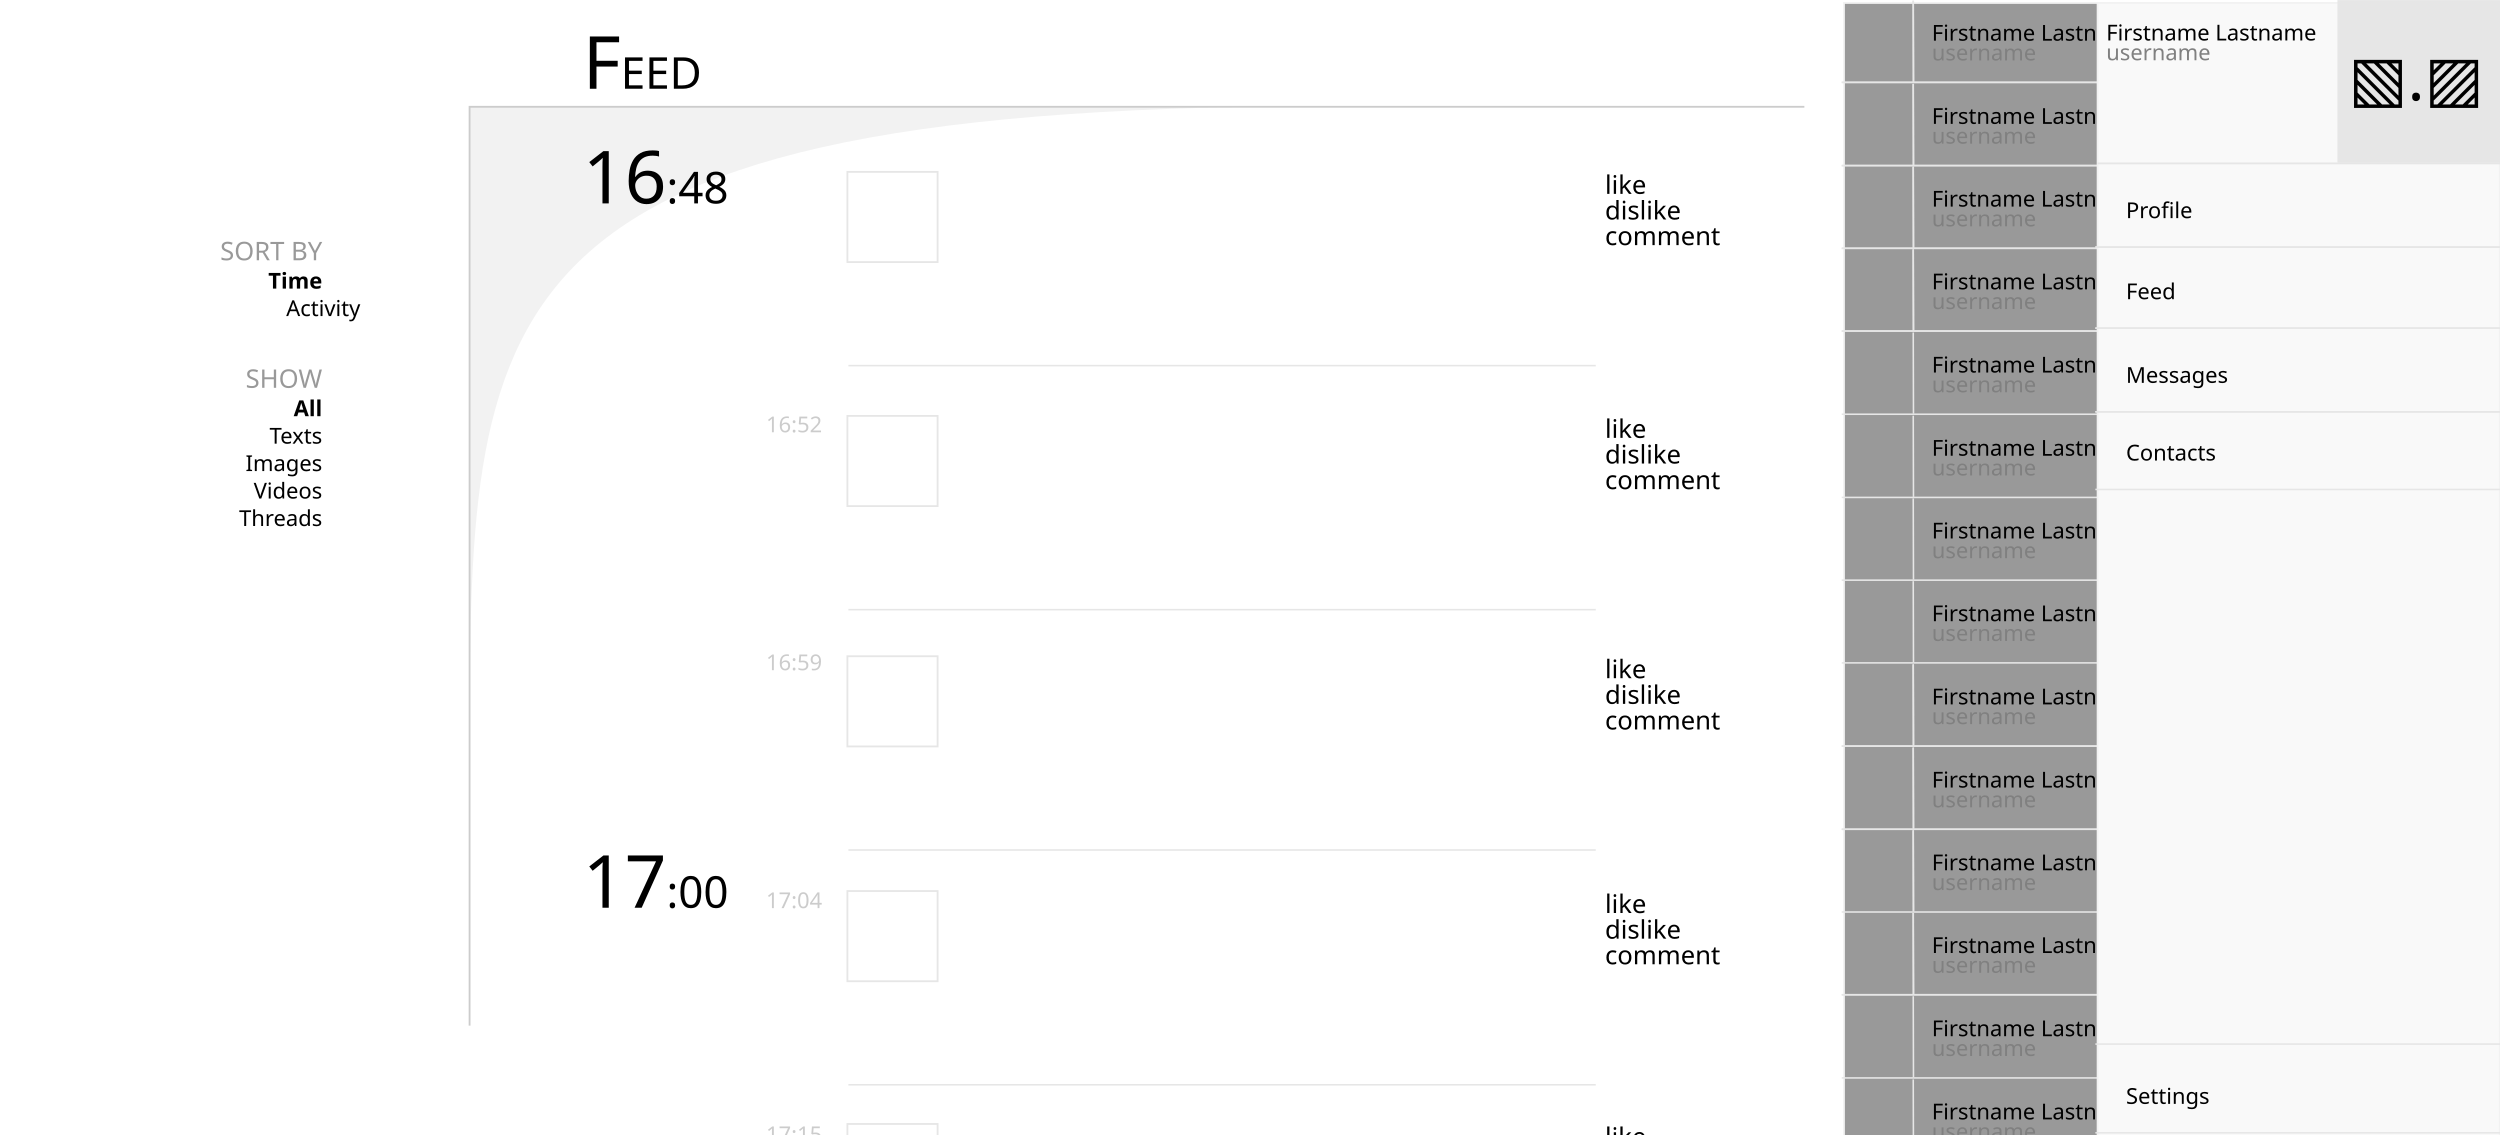
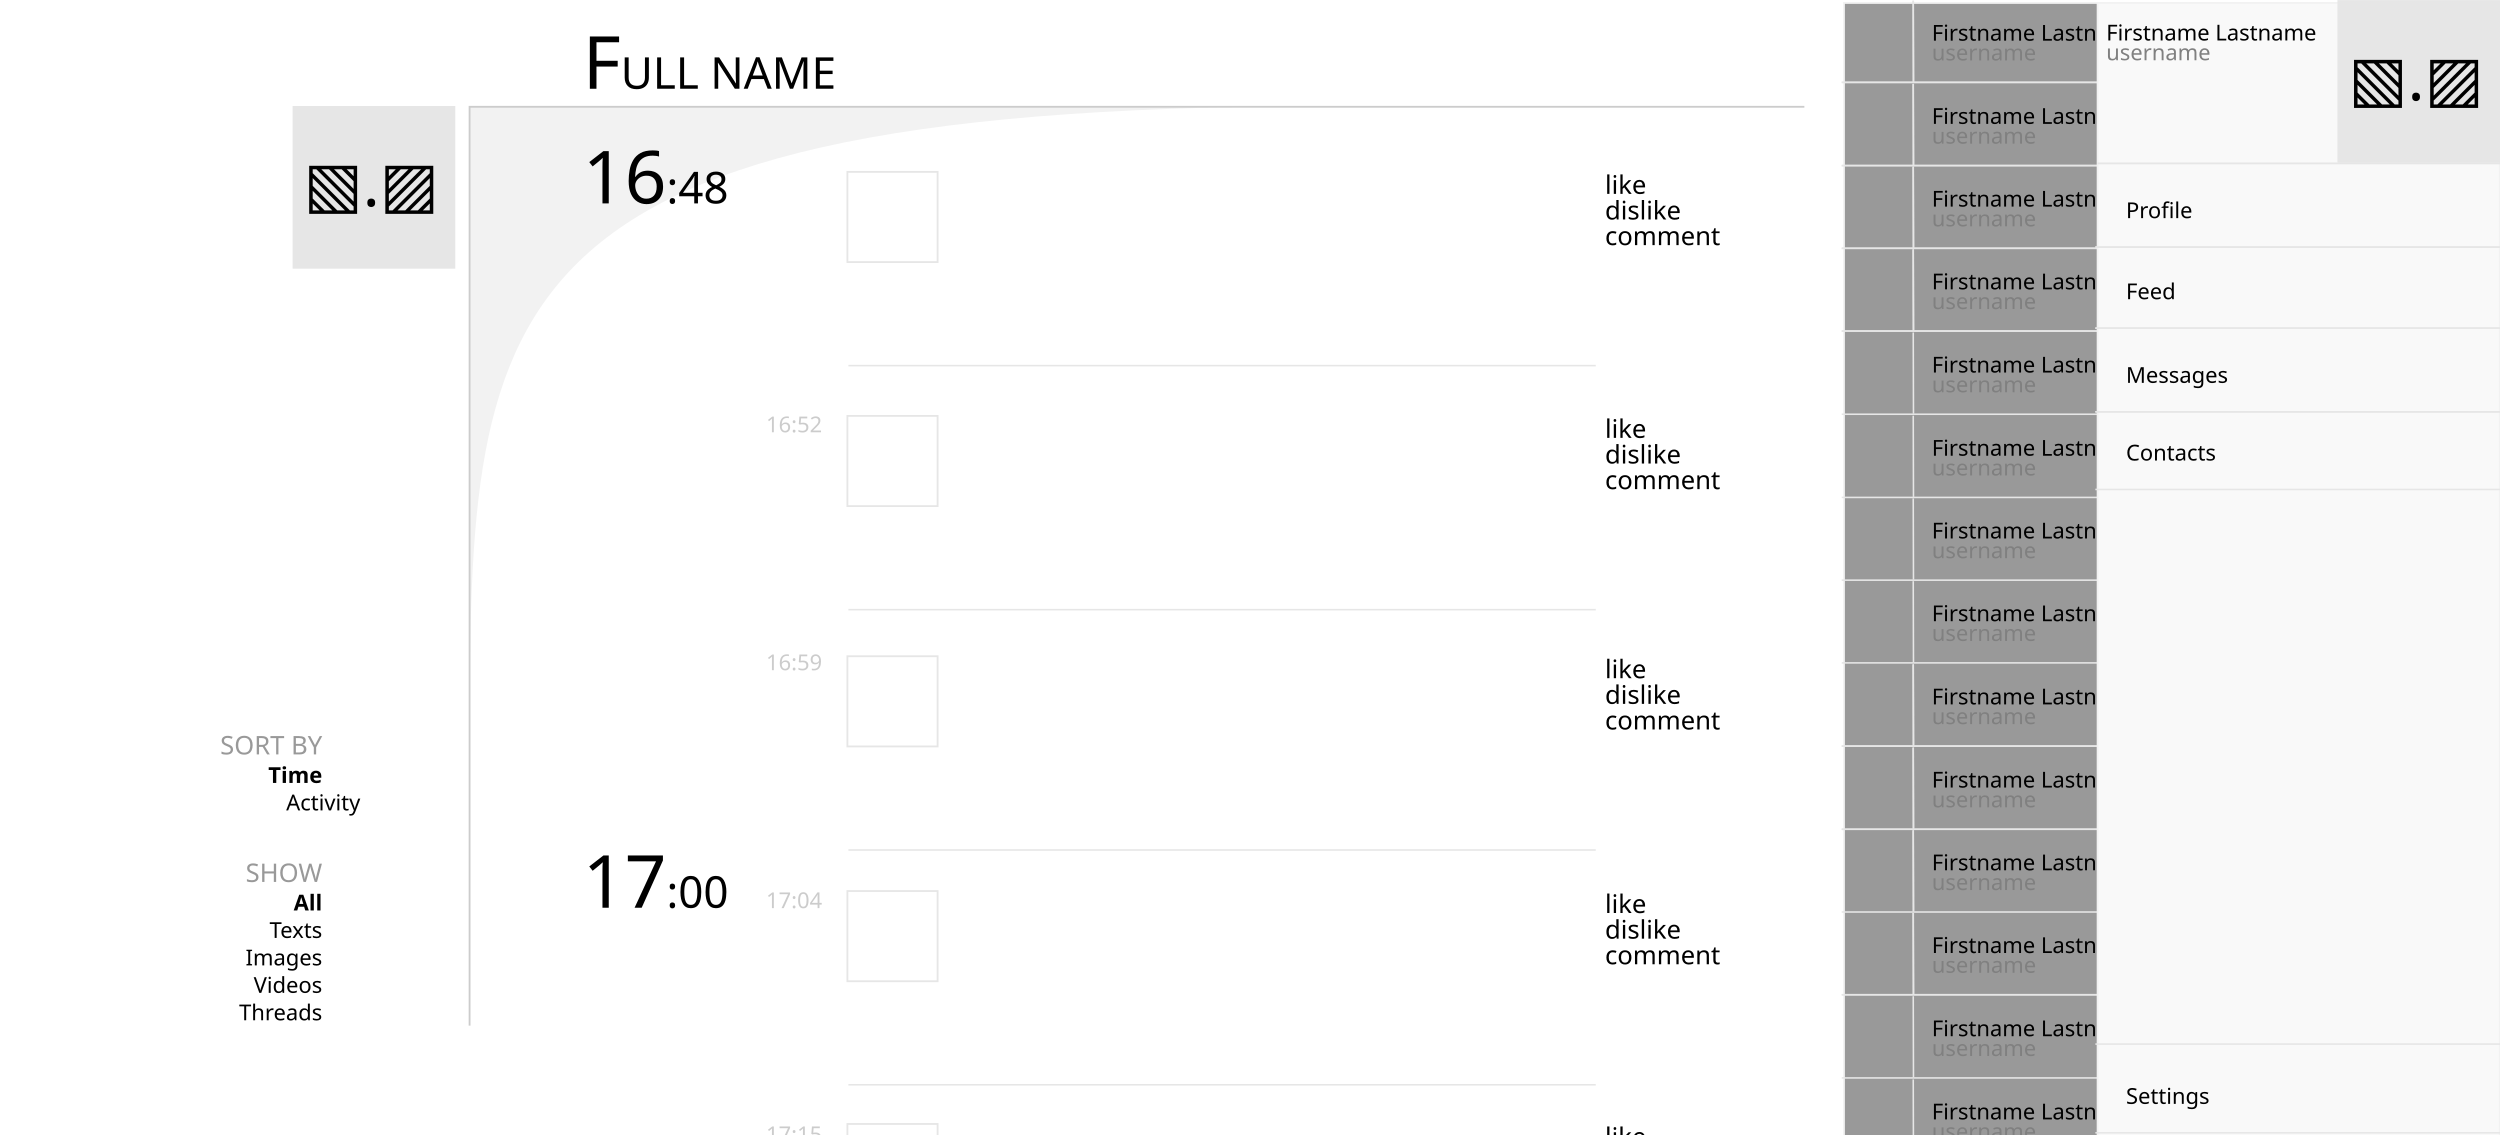
<svg xmlns="http://www.w3.org/2000/svg" width="1366" height="620" id="svg2" version="1.1">
  <defs id="defs4" />
  <g id="layer1" transform="translate(0,-432.3622)">
    <path style="fill:#f2f2f2" d="m 256.579,838.21 0,-347.616 514.079,0 C 259.681,484.072 257.096,592.528 256.579,838.21 z" id="path3367" />
    <g id="g3240" transform="translate(48.48732,0)">
      <rect y="433.974" x="959.052" height="621.247" width="219.798" id="rect2985" style="fill:#999999;fill-rule:evenodd;stroke:#f2f2f2;stroke-width:0.997px;stroke-linecap:butt;stroke-linejoin:miter;stroke-opacity:1" />
      <g transform="translate(958.6348,-1.428571)" id="g4455">
        <flowRoot xml:space="preserve" id="flowRoot3803" style="font-size:40px;font-style:normal;font-weight:normal;line-height:125%;letter-spacing:0px;word-spacing:0px;fill:#000000;fill-opacity:1;stroke:none;font-family:Sans" transform="translate(0,432.3622)">
          <flowRegion id="flowRegion3805">
            <rect id="rect3807" width="164.15" height="49.245" x="391.687" y="293.973" />
          </flowRegion>
          <flowPara id="flowPara3809">Firstnameuseus</flowPara>
        </flowRoot>
        <path style="fill:none;stroke:#e6e6e6;stroke-width:0.864px;stroke-linecap:butt;stroke-linejoin:miter;stroke-opacity:1" d="m -0.81,478.804 221.833,0" id="path3773" />
        <path style="fill:none;stroke:#e6e6e6;stroke-width:0.864px;stroke-linecap:butt;stroke-linejoin:miter;stroke-opacity:1" d="m 38.276,434.147 0.126,44.375" id="path3793" />
        <text xml:space="preserve" style="font-size:40px;font-style:normal;font-weight:normal;line-height:90%;letter-spacing:0px;word-spacing:0px;fill:#000000;fill-opacity:1;stroke:none;font-family:Sans" x="48.423" y="456.015" id="text3811">
          <tspan id="tspan3813" x="48.423" y="456.015" style="font-size:12px;line-height:90%">Firstname Lastname</tspan>
          <tspan x="48.423" y="466.815" style="font-size:12px;line-height:90%;fill:#808080" id="tspan3815">username</tspan>
        </text>
        <path id="path3829" d="m -0.81,524.261 221.833,0" style="fill:none;stroke:#e6e6e6;stroke-width:0.864px;stroke-linecap:butt;stroke-linejoin:miter;stroke-opacity:1" />
        <path id="path3831" d="m 38.276,479.603 0.126,44.375" style="fill:none;stroke:#e6e6e6;stroke-width:0.864px;stroke-linecap:butt;stroke-linejoin:miter;stroke-opacity:1" />
        <text id="text3833" y="501.472" x="48.423" style="font-size:40px;font-style:normal;font-weight:normal;line-height:90%;letter-spacing:0px;word-spacing:0px;fill:#000000;fill-opacity:1;stroke:none;font-family:Sans" xml:space="preserve">
          <tspan style="font-size:12px;line-height:90%" y="501.472" x="48.423" id="tspan3835">Firstname Lastname</tspan>
          <tspan id="tspan3837" style="font-size:12px;line-height:90%;fill:#808080" y="512.272" x="48.423">username</tspan>
        </text>
        <path style="fill:none;stroke:#e6e6e6;stroke-width:0.864px;stroke-linecap:butt;stroke-linejoin:miter;stroke-opacity:1" d="m -0.81,569.465 221.833,0" id="path3843" />
        <path style="fill:none;stroke:#e6e6e6;stroke-width:0.864px;stroke-linecap:butt;stroke-linejoin:miter;stroke-opacity:1" d="m 38.276,524.808 0.126,44.375" id="path3845" />
        <text xml:space="preserve" style="font-size:40px;font-style:normal;font-weight:normal;line-height:90%;letter-spacing:0px;word-spacing:0px;fill:#000000;fill-opacity:1;stroke:none;font-family:Sans" x="48.423" y="546.676" id="text3847">
          <tspan id="tspan3849" x="48.423" y="546.676" style="font-size:12px;line-height:90%">Firstname Lastname</tspan>
          <tspan x="48.423" y="557.476" style="font-size:12px;line-height:90%;fill:#808080" id="tspan3851">username</tspan>
        </text>
        <path id="path3857" d="m -0.81,614.669 221.833,0" style="fill:none;stroke:#e6e6e6;stroke-width:0.864px;stroke-linecap:butt;stroke-linejoin:miter;stroke-opacity:1" />
        <path id="path3859" d="m 38.276,570.012 0.126,44.375" style="fill:none;stroke:#e6e6e6;stroke-width:0.864px;stroke-linecap:butt;stroke-linejoin:miter;stroke-opacity:1" />
        <text id="text3861" y="591.881" x="48.423" style="font-size:40px;font-style:normal;font-weight:normal;line-height:90%;letter-spacing:0px;word-spacing:0px;fill:#000000;fill-opacity:1;stroke:none;font-family:Sans" xml:space="preserve">
          <tspan style="font-size:12px;line-height:90%" y="591.881" x="48.423" id="tspan3863">Firstname Lastname</tspan>
          <tspan id="tspan3865" style="font-size:12px;line-height:90%;fill:#808080" y="602.681" x="48.423">username</tspan>
        </text>
        <path id="path3871" d="m -0.81,478.804 221.833,0" style="fill:none;stroke:#e6e6e6;stroke-width:0.864px;stroke-linecap:butt;stroke-linejoin:miter;stroke-opacity:1" />
        <path id="path3873" d="m 38.276,434.147 0.126,44.375" style="fill:none;stroke:#e6e6e6;stroke-width:0.864px;stroke-linecap:butt;stroke-linejoin:miter;stroke-opacity:1" />
        <path style="fill:none;stroke:#e6e6e6;stroke-width:0.864px;stroke-linecap:butt;stroke-linejoin:miter;stroke-opacity:1" d="m -0.81,524.261 221.833,0" id="path3885" />
        <path style="fill:none;stroke:#e6e6e6;stroke-width:0.864px;stroke-linecap:butt;stroke-linejoin:miter;stroke-opacity:1" d="m 38.276,479.603 0.126,44.375" id="path3887" />
        <path id="path3899" d="m -0.81,569.465 221.833,0" style="fill:none;stroke:#e6e6e6;stroke-width:0.864px;stroke-linecap:butt;stroke-linejoin:miter;stroke-opacity:1" />
        <path id="path3901" d="m 38.276,524.808 0.126,44.375" style="fill:none;stroke:#e6e6e6;stroke-width:0.864px;stroke-linecap:butt;stroke-linejoin:miter;stroke-opacity:1" />
        <path style="fill:none;stroke:#e6e6e6;stroke-width:0.864px;stroke-linecap:butt;stroke-linejoin:miter;stroke-opacity:1" d="m -0.81,614.669 221.833,0" id="path3913" />
        <path style="fill:none;stroke:#e6e6e6;stroke-width:0.864px;stroke-linecap:butt;stroke-linejoin:miter;stroke-opacity:1" d="m 38.276,570.012 0.126,44.375" id="path3915" />
        <path style="fill:none;stroke:#e6e6e6;stroke-width:0.864px;stroke-linecap:butt;stroke-linejoin:miter;stroke-opacity:1" d="m -0.81,660.126 221.833,0" id="path3927" />
        <path style="fill:none;stroke:#e6e6e6;stroke-width:0.864px;stroke-linecap:butt;stroke-linejoin:miter;stroke-opacity:1" d="m 38.276,615.469 0.126,44.375" id="path3929" />
        <text xml:space="preserve" style="font-size:40px;font-style:normal;font-weight:normal;line-height:90%;letter-spacing:0px;word-spacing:0px;fill:#000000;fill-opacity:1;stroke:none;font-family:Sans" x="48.423" y="637.337" id="text3931">
          <tspan id="tspan3933" x="48.423" y="637.337" style="font-size:12px;line-height:90%">Firstname Lastname</tspan>
          <tspan x="48.423" y="648.137" style="font-size:12px;line-height:90%;fill:#808080" id="tspan3935">username</tspan>
        </text>
        <path id="path3941" d="m -0.81,705.583 221.833,0" style="fill:none;stroke:#e6e6e6;stroke-width:0.864px;stroke-linecap:butt;stroke-linejoin:miter;stroke-opacity:1" />
        <path id="path3943" d="m 38.276,660.926 0.126,44.375" style="fill:none;stroke:#e6e6e6;stroke-width:0.864px;stroke-linecap:butt;stroke-linejoin:miter;stroke-opacity:1" />
        <text id="text3945" y="682.794" x="48.423" style="font-size:40px;font-style:normal;font-weight:normal;line-height:90%;letter-spacing:0px;word-spacing:0px;fill:#000000;fill-opacity:1;stroke:none;font-family:Sans" xml:space="preserve">
          <tspan style="font-size:12px;line-height:90%" y="682.794" x="48.423" id="tspan3947">Firstname Lastname</tspan>
          <tspan id="tspan3949" style="font-size:12px;line-height:90%;fill:#808080" y="693.594" x="48.423">username</tspan>
        </text>
        <path style="fill:none;stroke:#e6e6e6;stroke-width:0.864px;stroke-linecap:butt;stroke-linejoin:miter;stroke-opacity:1" d="m -0.81,750.788 221.833,0" id="path3955" />
        <path style="fill:none;stroke:#e6e6e6;stroke-width:0.864px;stroke-linecap:butt;stroke-linejoin:miter;stroke-opacity:1" d="m 38.276,706.13 0.126,44.375" id="path3957" />
        <text xml:space="preserve" style="font-size:40px;font-style:normal;font-weight:normal;line-height:90%;letter-spacing:0px;word-spacing:0px;fill:#000000;fill-opacity:1;stroke:none;font-family:Sans" x="48.423" y="727.999" id="text3959">
          <tspan id="tspan3961" x="48.423" y="727.999" style="font-size:12px;line-height:90%">Firstname Lastname</tspan>
          <tspan x="48.423" y="738.799" style="font-size:12px;line-height:90%;fill:#808080" id="tspan3963">username</tspan>
        </text>
        <path id="path3969" d="m -0.81,795.992 221.833,0" style="fill:none;stroke:#e6e6e6;stroke-width:0.864px;stroke-linecap:butt;stroke-linejoin:miter;stroke-opacity:1" />
        <path id="path3971" d="m 38.276,751.334 0.126,44.375" style="fill:none;stroke:#e6e6e6;stroke-width:0.864px;stroke-linecap:butt;stroke-linejoin:miter;stroke-opacity:1" />
        <text id="text3973" y="773.203" x="48.423" style="font-size:40px;font-style:normal;font-weight:normal;line-height:90%;letter-spacing:0px;word-spacing:0px;fill:#000000;fill-opacity:1;stroke:none;font-family:Sans" xml:space="preserve">
          <tspan style="font-size:12px;line-height:90%" y="773.203" x="48.423" id="tspan3975">Firstname Lastname</tspan>
          <tspan id="tspan3977" style="font-size:12px;line-height:90%;fill:#808080" y="784.003" x="48.423">username</tspan>
        </text>
        <path id="path3983" d="m -0.81,841.449 221.833,0" style="fill:none;stroke:#e6e6e6;stroke-width:0.864px;stroke-linecap:butt;stroke-linejoin:miter;stroke-opacity:1" />
        <path id="path3985" d="m 38.276,796.791 0.126,44.375" style="fill:none;stroke:#e6e6e6;stroke-width:0.864px;stroke-linecap:butt;stroke-linejoin:miter;stroke-opacity:1" />
        <text id="text3987" y="818.66" x="48.423" style="font-size:40px;font-style:normal;font-weight:normal;line-height:90%;letter-spacing:0px;word-spacing:0px;fill:#000000;fill-opacity:1;stroke:none;font-family:Sans" xml:space="preserve">
          <tspan style="font-size:12px;line-height:90%" y="818.66" x="48.423" id="tspan3989">Firstname Lastname</tspan>
          <tspan id="tspan3991" style="font-size:12px;line-height:90%;fill:#808080" y="829.46" x="48.423">username</tspan>
        </text>
        <path style="fill:none;stroke:#e6e6e6;stroke-width:0.864px;stroke-linecap:butt;stroke-linejoin:miter;stroke-opacity:1" d="m -0.81,886.906 221.833,0" id="path3997" />
        <path style="fill:none;stroke:#e6e6e6;stroke-width:0.864px;stroke-linecap:butt;stroke-linejoin:miter;stroke-opacity:1" d="m 38.276,842.248 0.126,44.375" id="path3999" />
        <text xml:space="preserve" style="font-size:40px;font-style:normal;font-weight:normal;line-height:90%;letter-spacing:0px;word-spacing:0px;fill:#000000;fill-opacity:1;stroke:none;font-family:Sans" x="48.423" y="864.117" id="text4001">
          <tspan id="tspan4003" x="48.423" y="864.117" style="font-size:12px;line-height:90%">Firstname Lastname</tspan>
          <tspan x="48.423" y="874.917" style="font-size:12px;line-height:90%;fill:#808080" id="tspan4005">username</tspan>
        </text>
        <path id="path4011" d="m -0.81,932.11 221.833,0" style="fill:none;stroke:#e6e6e6;stroke-width:0.864px;stroke-linecap:butt;stroke-linejoin:miter;stroke-opacity:1" />
        <path id="path4013" d="m 38.276,887.452 0.126,44.375" style="fill:none;stroke:#e6e6e6;stroke-width:0.864px;stroke-linecap:butt;stroke-linejoin:miter;stroke-opacity:1" />
        <text id="text4015" y="909.321" x="48.423" style="font-size:40px;font-style:normal;font-weight:normal;line-height:90%;letter-spacing:0px;word-spacing:0px;fill:#000000;fill-opacity:1;stroke:none;font-family:Sans" xml:space="preserve">
          <tspan style="font-size:12px;line-height:90%" y="909.321" x="48.423" id="tspan4017">Firstname Lastname</tspan>
          <tspan id="tspan4019" style="font-size:12px;line-height:90%;fill:#808080" y="920.121" x="48.423">username</tspan>
        </text>
        <path style="fill:none;stroke:#e6e6e6;stroke-width:0.864px;stroke-linecap:butt;stroke-linejoin:miter;stroke-opacity:1" d="m -0.81,977.314 221.833,0" id="path4025" />
        <path style="fill:none;stroke:#e6e6e6;stroke-width:0.864px;stroke-linecap:butt;stroke-linejoin:miter;stroke-opacity:1" d="m 38.276,932.657 0.126,44.375" id="path4027" />
        <text xml:space="preserve" style="font-size:40px;font-style:normal;font-weight:normal;line-height:90%;letter-spacing:0px;word-spacing:0px;fill:#000000;fill-opacity:1;stroke:none;font-family:Sans" x="48.423" y="954.525" id="text4029">
          <tspan id="tspan4031" x="48.423" y="954.525" style="font-size:12px;line-height:90%">Firstname Lastname</tspan>
          <tspan x="48.423" y="965.325" style="font-size:12px;line-height:90%;fill:#808080" id="tspan4033">username</tspan>
        </text>
        <path style="fill:none;stroke:#e6e6e6;stroke-width:0.864px;stroke-linecap:butt;stroke-linejoin:miter;stroke-opacity:1" d="m -0.81,841.449 221.833,0" id="path4039" />
        <path style="fill:none;stroke:#e6e6e6;stroke-width:0.864px;stroke-linecap:butt;stroke-linejoin:miter;stroke-opacity:1" d="m 38.276,796.791 0.126,44.375" id="path4041" />
        <path id="path4053" d="m -0.81,886.906 221.833,0" style="fill:none;stroke:#e6e6e6;stroke-width:0.864px;stroke-linecap:butt;stroke-linejoin:miter;stroke-opacity:1" />
        <path id="path4055" d="m 38.276,842.248 0.126,44.375" style="fill:none;stroke:#e6e6e6;stroke-width:0.864px;stroke-linecap:butt;stroke-linejoin:miter;stroke-opacity:1" />
        <path style="fill:none;stroke:#e6e6e6;stroke-width:0.864px;stroke-linecap:butt;stroke-linejoin:miter;stroke-opacity:1" d="m 38.276,887.452 0.126,44.375" id="path4069" />
        <path id="path4081" d="m -0.81,977.314 221.833,0" style="fill:none;stroke:#e6e6e6;stroke-width:0.864px;stroke-linecap:butt;stroke-linejoin:miter;stroke-opacity:1" />
        <path id="path4083" d="m 38.276,932.657 0.126,44.375" style="fill:none;stroke:#e6e6e6;stroke-width:0.864px;stroke-linecap:butt;stroke-linejoin:miter;stroke-opacity:1" />
        <path id="path4095" d="m -0.81,1022.771 221.833,0" style="fill:none;stroke:#e6e6e6;stroke-width:0.864px;stroke-linecap:butt;stroke-linejoin:miter;stroke-opacity:1" />
        <path id="path4097" d="m 38.276,978.114 0.126,44.375" style="fill:none;stroke:#e6e6e6;stroke-width:0.864px;stroke-linecap:butt;stroke-linejoin:miter;stroke-opacity:1" />
        <text id="text4099" y="999.982" x="48.423" style="font-size:40px;font-style:normal;font-weight:normal;line-height:90%;letter-spacing:0px;word-spacing:0px;fill:#000000;fill-opacity:1;stroke:none;font-family:Sans" xml:space="preserve">
          <tspan style="font-size:12px;line-height:90%" y="999.982" x="48.423" id="tspan4101">Firstname Lastname</tspan>
          <tspan id="tspan4103" style="font-size:12px;line-height:90%;fill:#808080" y="1010.782" x="48.423">username</tspan>
        </text>
        <path style="fill:none;stroke:#e6e6e6;stroke-width:0.864px;stroke-linecap:butt;stroke-linejoin:miter;stroke-opacity:1" d="m -0.81,1068.228 221.833,0" id="path4109" />
        <path style="fill:none;stroke:#e6e6e6;stroke-width:0.864px;stroke-linecap:butt;stroke-linejoin:miter;stroke-opacity:1" d="m 38.276,1023.571 0.126,44.375" id="path4111" />
        <text xml:space="preserve" style="font-size:40px;font-style:normal;font-weight:normal;line-height:90%;letter-spacing:0px;word-spacing:0px;fill:#000000;fill-opacity:1;stroke:none;font-family:Sans" x="48.423" y="1045.439" id="text4113">
          <tspan id="tspan4115" x="48.423" y="1045.439" style="font-size:12px;line-height:90%">Firstname Lastname</tspan>
          <tspan x="48.423" y="1056.239" style="font-size:12px;line-height:90%;fill:#808080" id="tspan4117">username</tspan>
        </text>
      </g>
    </g>
    <rect y="433.974" x="1146.131" height="621.247" width="219.798" id="rect4557" style="fill:#f9f9f9;fill-rule:evenodd;stroke:#f2f2f2;stroke-width:0.997px;stroke-linecap:butt;stroke-linejoin:miter;stroke-opacity:1" />
    <path style="fill:none;stroke:#e6e6e6;stroke-width:1px;stroke-linecap:butt;stroke-linejoin:miter;stroke-opacity:1" d="m 958.992,431.648 220.714,0" id="path4555" />
    <flowRoot transform="translate(1145.714,520.9336)" style="font-size:40px;font-style:normal;font-weight:normal;line-height:125%;letter-spacing:0px;word-spacing:0px;fill:#000000;fill-opacity:1;stroke:none;font-family:Sans" id="flowRoot4561" xml:space="preserve">
      <flowRegion id="flowRegion4563">
        <rect y="293.973" x="391.687" height="49.245" width="164.15" id="rect4565" />
      </flowRegion>
      <flowPara id="flowPara4567">Firstnameuseus</flowPara>
    </flowRoot>
    <path id="path4569" d="m 1144.904,567.375 221.833,0" style="fill:none;stroke:#e6e6e6;stroke-width:0.864px;stroke-linecap:butt;stroke-linejoin:miter;stroke-opacity:1" />
    <text id="text4573" y="551.556" x="1161.637" style="font-size:12px;font-style:normal;font-weight:normal;line-height:90%;letter-spacing:0px;word-spacing:0px;fill:#000000;fill-opacity:1;stroke:none;font-family:Sans" xml:space="preserve">
      <tspan id="tspan4577" style="font-size:12px;line-height:90%;fill:#000000" y="551.556" x="1161.637">Profile</tspan>
    </text>
    <path style="fill:none;stroke:#e6e6e6;stroke-width:0.864px;stroke-linecap:butt;stroke-linejoin:miter;stroke-opacity:1" d="m 1144.904,567.375 221.833,0" id="path4609" />
    <path id="path4749" d="m 1146.071,521.648 220.714,0" style="fill:none;stroke:#e6e6e6;stroke-width:1px;stroke-linecap:butt;stroke-linejoin:miter;stroke-opacity:1" />
    <path style="fill:none;stroke:#e6e6e6;stroke-width:0.864px;stroke-linecap:butt;stroke-linejoin:miter;stroke-opacity:1" d="m 1144.904,611.661 221.833,0" id="path4843" />
    <text xml:space="preserve" style="font-size:12px;font-style:normal;font-weight:normal;line-height:90%;letter-spacing:0px;word-spacing:0px;fill:#000000;fill-opacity:1;stroke:none;font-family:Sans" x="1161.637" y="595.842" id="text4845">
      <tspan x="1161.637" y="595.842" style="font-size:12px;line-height:90%;fill:#000000" id="tspan4847">Feed</tspan>
    </text>
    <path id="path4849" d="m 1144.904,611.661 221.833,0" style="fill:none;stroke:#e6e6e6;stroke-width:0.864px;stroke-linecap:butt;stroke-linejoin:miter;stroke-opacity:1" />
    <path id="path4851" d="m 1144.904,657.375 221.833,0" style="fill:none;stroke:#e6e6e6;stroke-width:0.864px;stroke-linecap:butt;stroke-linejoin:miter;stroke-opacity:1" />
    <text id="text4853" y="641.556" x="1161.637" style="font-size:12px;font-style:normal;font-weight:normal;line-height:90%;letter-spacing:0px;word-spacing:0px;fill:#000000;fill-opacity:1;stroke:none;font-family:Sans" xml:space="preserve">
      <tspan id="tspan4855" style="font-size:12px;line-height:90%;fill:#000000" y="641.556" x="1161.637">Messages</tspan>
    </text>
    <path style="fill:none;stroke:#e6e6e6;stroke-width:0.864px;stroke-linecap:butt;stroke-linejoin:miter;stroke-opacity:1" d="m 1144.904,657.375 221.833,0" id="path4857" />
    <path style="fill:none;stroke:#e6e6e6;stroke-width:0.864px;stroke-linecap:butt;stroke-linejoin:miter;stroke-opacity:1" d="m 1144.904,1051.335 221.833,0" id="path4899" />
    <text xml:space="preserve" style="font-size:12px;font-style:normal;font-weight:normal;line-height:90%;letter-spacing:0px;word-spacing:0px;fill:#000000;fill-opacity:1;stroke:none;font-family:Sans" x="1161.637" y="1035.515" id="text4901">
      <tspan x="1161.637" y="1035.515" style="font-size:12px;line-height:90%;fill:#000000" id="tspan4903">Settings</tspan>
    </text>
    <path id="path4905" d="m 1144.904,1002.848 221.833,0" style="fill:none;stroke:#e6e6e6;stroke-width:0.864px;stroke-linecap:butt;stroke-linejoin:miter;stroke-opacity:1" />
    <text xml:space="preserve" style="font-size:40px;font-style:normal;font-weight:normal;line-height:125%;letter-spacing:0px;word-spacing:0px;fill:#000000;fill-opacity:1;stroke:none;font-family:Sans" x="318.423" y="543.491" id="text4907">
      <tspan id="tspan4909" x="318.423" y="543.491">16<tspan style="font-size:24px" id="tspan4911">:48</tspan>
      </tspan>
    </text>
    <g id="g4971" transform="translate(-26.26397,-23.23351)">
      <rect y="549.505" x="489.286" height="49.286" width="49.286" id="rect4913" style="fill:none;stroke:#e6e6e6;stroke-width:1;stroke-miterlimit:4;stroke-opacity:1;stroke-dasharray:none" />
      <flowRoot transform="translate(0.5050763,429.3317)" style="font-size:40px;font-style:normal;font-weight:normal;line-height:125%;letter-spacing:0px;word-spacing:0px;fill:#000000;fill-opacity:1;stroke:none;font-family:Sans" id="flowRoot4915" xml:space="preserve">
        <flowRegion id="flowRegion4917">
          <rect y="117.857" x="546.429" height="197.857" width="355.714" id="rect4919" />
        </flowRegion>
        <flowPara style="font-size:14px" id="flowPara4921">Once you are finished doing development and want to deploy your code for your end users, you can use the optimizer to combine the JavaScript files together and minify it. In the example above, it can combine main.js and helper/util.js into one file and minify the result.</flowPara>
      </flowRoot>
      <path id="path4609-8" d="m 489.828,655.372 408.365,0" style="fill:none;stroke:#e6e6e6;stroke-width:0.864px;stroke-linecap:butt;stroke-linejoin:miter;stroke-opacity:1" />
      <text id="text4955" y="561.52" x="903.239" style="font-size:40px;font-style:normal;font-weight:normal;line-height:100%;letter-spacing:0px;word-spacing:0px;fill:#000000;fill-opacity:1;stroke:none;font-family:Sans" xml:space="preserve">
        <tspan id="tspan4959" style="font-size:14px;line-height:100%" y="561.52" x="903.239">like</tspan>
        <tspan id="tspan4963" style="font-size:14px;line-height:100%" y="575.52" x="903.239">dislike</tspan>
        <tspan id="tspan4969" style="font-size:14px;line-height:100%" y="589.52" x="903.239">comment</tspan>
      </text>
    </g>
    <g transform="translate(-26.26397,110.1066)" id="g4983">
      <rect style="fill:none;stroke:#e6e6e6;stroke-width:1;stroke-miterlimit:4;stroke-opacity:1;stroke-dasharray:none" id="rect4985" width="49.286" height="49.286" x="489.286" y="549.505" />
      <flowRoot xml:space="preserve" id="flowRoot4987" style="font-size:40px;font-style:normal;font-weight:normal;line-height:125%;letter-spacing:0px;word-spacing:0px;fill:#000000;fill-opacity:1;stroke:none;font-family:Sans" transform="translate(0.5050763,429.3317)">
        <flowRegion id="flowRegion4989">
          <rect id="rect4991" width="355.714" height="197.857" x="546.429" y="117.857" />
        </flowRegion>
        <flowPara id="flowPara4993" style="font-size:14px">Once you are finished doing development and want to deploy your code for your end users, you can use the optimizer to combine the JavaScript files together and minify it. In the example above, it can combine main.js and helper/util.js into one file and minify the result.</flowPara>
      </flowRoot>
      <path style="fill:none;stroke:#e6e6e6;stroke-width:0.864px;stroke-linecap:butt;stroke-linejoin:miter;stroke-opacity:1" d="m 489.828,655.372 408.365,0" id="path4995" />
      <text xml:space="preserve" style="font-size:40px;font-style:normal;font-weight:normal;line-height:100%;letter-spacing:0px;word-spacing:0px;fill:#000000;fill-opacity:1;stroke:none;font-family:Sans" x="903.239" y="561.52" id="text4997">
        <tspan x="903.239" y="561.52" style="font-size:14px;line-height:100%" id="tspan4999">like</tspan>
        <tspan x="903.239" y="575.52" style="font-size:14px;line-height:100%" id="tspan5001">dislike</tspan>
        <tspan x="903.239" y="589.52" style="font-size:14px;line-height:100%" id="tspan5003">comment</tspan>
      </text>
    </g>
    <g id="g5005" transform="translate(-26.26397,241.4265)">
      <rect y="549.505" x="489.286" height="49.286" width="49.286" id="rect5007" style="fill:none;stroke:#e6e6e6;stroke-width:1;stroke-miterlimit:4;stroke-opacity:1;stroke-dasharray:none" />
      <flowRoot transform="translate(0.5050763,429.3317)" style="font-size:40px;font-style:normal;font-weight:normal;line-height:125%;letter-spacing:0px;word-spacing:0px;fill:#000000;fill-opacity:1;stroke:none;font-family:Sans" id="flowRoot5009" xml:space="preserve">
        <flowRegion id="flowRegion5011">
          <rect y="117.857" x="546.429" height="197.857" width="355.714" id="rect5013" />
        </flowRegion>
        <flowPara style="font-size:14px" id="flowPara5015">Once you are finished doing development and want to deploy your code for your end users, you can use the optimizer to combine the JavaScript files together and minify it. In the example above, it can combine main.js and helper/util.js into one file and minify the result.</flowPara>
      </flowRoot>
      <path id="path5017" d="m 489.828,655.372 408.365,0" style="fill:none;stroke:#e6e6e6;stroke-width:0.864px;stroke-linecap:butt;stroke-linejoin:miter;stroke-opacity:1" />
      <text id="text5019" y="561.52" x="903.239" style="font-size:40px;font-style:normal;font-weight:normal;line-height:100%;letter-spacing:0px;word-spacing:0px;fill:#000000;fill-opacity:1;stroke:none;font-family:Sans" xml:space="preserve">
        <tspan id="tspan5021" style="font-size:14px;line-height:100%" y="561.52" x="903.239">like</tspan>
        <tspan id="tspan5023" style="font-size:14px;line-height:100%" y="575.52" x="903.239">dislike</tspan>
        <tspan id="tspan5025" style="font-size:14px;line-height:100%" y="589.52" x="903.239">comment</tspan>
      </text>
    </g>
    <g transform="translate(-26.26397,369.7158)" id="g5027">
      <rect style="fill:none;stroke:#e6e6e6;stroke-width:1;stroke-miterlimit:4;stroke-opacity:1;stroke-dasharray:none" id="rect5029" width="49.286" height="49.286" x="489.286" y="549.505" />
      <flowRoot xml:space="preserve" id="flowRoot5031" style="font-size:40px;font-style:normal;font-weight:normal;line-height:125%;letter-spacing:0px;word-spacing:0px;fill:#000000;fill-opacity:1;stroke:none;font-family:Sans" transform="translate(0.5050763,429.3317)">
        <flowRegion id="flowRegion5033">
          <rect id="rect5035" width="355.714" height="197.857" x="546.429" y="117.857" />
        </flowRegion>
        <flowPara id="flowPara5037" style="font-size:14px">Once you are finished doing development and want to deploy your code for your end users, you can use the optimizer to combine the JavaScript files together and minify it. In the example above, it can combine main.js and helper/util.js into one file and minify the result.</flowPara>
      </flowRoot>
      <path style="fill:none;stroke:#e6e6e6;stroke-width:0.864px;stroke-linecap:butt;stroke-linejoin:miter;stroke-opacity:1" d="m 489.828,655.372 408.365,0" id="path5039" />
      <text xml:space="preserve" style="font-size:40px;font-style:normal;font-weight:normal;line-height:100%;letter-spacing:0px;word-spacing:0px;fill:#000000;fill-opacity:1;stroke:none;font-family:Sans" x="903.239" y="561.52" id="text5041">
        <tspan x="903.239" y="561.52" style="font-size:14px;line-height:100%" id="tspan5043">like</tspan>
        <tspan x="903.239" y="575.52" style="font-size:14px;line-height:100%" id="tspan5045">dislike</tspan>
        <tspan x="903.239" y="589.52" style="font-size:14px;line-height:100%" id="tspan5047">comment</tspan>
      </text>
    </g>
    <g id="g5049" transform="translate(-26.26397,496.995)">
      <rect y="549.505" x="489.286" height="49.286" width="49.286" id="rect5051" style="fill:none;stroke:#e6e6e6;stroke-width:1;stroke-miterlimit:4;stroke-opacity:1;stroke-dasharray:none" />
      <flowRoot transform="translate(0.5050763,429.3317)" style="font-size:40px;font-style:normal;font-weight:normal;line-height:125%;letter-spacing:0px;word-spacing:0px;fill:#000000;fill-opacity:1;stroke:none;font-family:Sans" id="flowRoot5053" xml:space="preserve">
        <flowRegion id="flowRegion5055">
          <rect y="117.857" x="546.429" height="197.857" width="355.714" id="rect5057" />
        </flowRegion>
        <flowPara style="font-size:14px" id="flowPara5059">Once you are finished doing development and want to deploy your code for your end users, you can use the optimizer to combine the JavaScript files together and minify it. In the example above, it can combine main.js and helper/util.js into one file and minify the result.</flowPara>
      </flowRoot>
      <path id="path5061" d="m 489.828,655.372 408.365,0" style="fill:none;stroke:#e6e6e6;stroke-width:0.864px;stroke-linecap:butt;stroke-linejoin:miter;stroke-opacity:1" />
      <text id="text5063" y="561.52" x="903.239" style="font-size:40px;font-style:normal;font-weight:normal;line-height:100%;letter-spacing:0px;word-spacing:0px;fill:#000000;fill-opacity:1;stroke:none;font-family:Sans" xml:space="preserve">
        <tspan id="tspan5065" style="font-size:14px;line-height:100%" y="561.52" x="903.239">like</tspan>
        <tspan id="tspan5067" style="font-size:14px;line-height:100%" y="575.52" x="903.239">dislike</tspan>
        <tspan id="tspan5069" style="font-size:14px;line-height:100%" y="589.52" x="903.239">comment</tspan>
      </text>
    </g>
    <text xml:space="preserve" style="font-size:12px;font-style:normal;font-weight:normal;line-height:125%;letter-spacing:0px;word-spacing:0px;fill:#cccccc;fill-opacity:1;stroke:none;font-family:Sans" x="418.56" y="668.565" id="text5071">
      <tspan x="418.56" y="668.565" id="tspan5075">16:52</tspan>
    </text>
    <text id="text5100" y="798.565" x="418.56" style="font-size:12px;font-style:normal;font-weight:normal;line-height:125%;letter-spacing:0px;word-spacing:0px;fill:#cccccc;fill-opacity:1;stroke:none;font-family:Sans" xml:space="preserve">
      <tspan id="tspan5102" y="798.565" x="418.56">16:59</tspan>
      <tspan y="813.565" x="418.56" id="tspan5112" />
    </text>
    <text xml:space="preserve" style="font-size:12px;font-style:normal;font-weight:normal;line-height:125%;letter-spacing:0px;word-spacing:0px;fill:#cccccc;fill-opacity:1;stroke:none;font-family:Sans" x="418.56" y="928.565" id="text5104">
      <tspan x="418.56" y="928.565" id="tspan5106">17:04</tspan>
    </text>
    <text id="text5108" y="1056.423" x="418.56" style="font-size:12px;font-style:normal;font-weight:normal;line-height:125%;letter-spacing:0px;word-spacing:0px;fill:#cccccc;fill-opacity:1;stroke:none;font-family:Sans" xml:space="preserve">
      <tspan id="tspan5110" y="1056.423" x="418.56">17:15</tspan>
      <tspan y="1071.423" x="418.56" id="tspan5114" />
    </text>
    <text id="text5129" y="928.359" x="318.423" style="font-size:40px;font-style:normal;font-weight:normal;line-height:125%;letter-spacing:0px;word-spacing:0px;fill:#000000;fill-opacity:1;stroke:none;font-family:Sans" xml:space="preserve">
      <tspan y="928.359" x="318.423" id="tspan5131">17<tspan id="tspan5133" style="font-size:24px">:00</tspan>
      </tspan>
      <tspan y="978.359" x="318.423" id="tspan5135" />
    </text>
-     <g id="g3180" transform="translate(-470,-47.14286)">
-       <rect y="504.588" x="263.511" height="126.406" width="126.406" id="rect5156" style="fill:#e6e6e6;fill-opacity:1;stroke:#e6e6e6;stroke-width:1.594;stroke-miterlimit:4;stroke-opacity:1;stroke-dasharray:none" />
-       <text id="text5162" y="582.601" x="271.271" style="font-size:49.41px;font-style:normal;font-weight:normal;line-height:125%;letter-spacing:0px;word-spacing:0px;fill:#000000;fill-opacity:1;stroke:none;font-family:Sans" xml:space="preserve">
-         <tspan y="582.601" x="271.271" id="tspan5164">▧.▨</tspan>
-       </text>
-       <rect style="fill:#e6e6e6;fill-opacity:1;stroke:#e6e6e6;stroke-width:1.107;stroke-miterlimit:4;stroke-opacity:1;stroke-dasharray:none" id="rect3186" width="87.786" height="87.786" x="1747.735" y="480.096" />
-       <text xml:space="preserve" style="font-size:34.314px;font-style:normal;font-weight:normal;line-height:125%;letter-spacing:0px;word-spacing:0px;fill:#000000;fill-opacity:1;stroke:none;font-family:Sans" x="1753.124" y="534.274" id="text3188">
-         <tspan id="tspan3190" x="1753.124" y="534.274">▧.▨</tspan>
+     <g id="g3211">
+       <rect y="457.445" x="-206.489" height="126.406" width="126.406" id="rect5156" style="fill:#e6e6e6;fill-opacity:1;stroke:#e6e6e6;stroke-width:1.594;stroke-miterlimit:4;stroke-opacity:1;stroke-dasharray:none" />
+       <text id="text5162" y="535.458" x="-198.729" style="font-size:49.41px;font-style:normal;font-weight:normal;line-height:125%;letter-spacing:0px;word-spacing:0px;fill:#000000;fill-opacity:1;stroke:none;font-family:Sans" xml:space="preserve">
+         <tspan y="535.458" x="-198.729" id="tspan5164">▧.▨</tspan>
+       </text>
+     </g>
+     <g id="g3206">
+       <rect style="fill:#e6e6e6;fill-opacity:1;stroke:#e6e6e6;stroke-width:1.107;stroke-miterlimit:4;stroke-opacity:1;stroke-dasharray:none" id="rect3186" width="87.786" height="87.786" x="1277.735" y="432.953" />
+       <text xml:space="preserve" style="font-size:34.314px;font-style:normal;font-weight:normal;line-height:125%;letter-spacing:0px;word-spacing:0px;fill:#000000;fill-opacity:1;stroke:none;font-family:Sans" x="1283.124" y="487.131" id="text3188">
+         <tspan id="tspan3190" x="1283.124" y="487.131">▧.▨</tspan>
      </text>
    </g>
    <text id="text3811-1" y="454.472" x="1150.839" style="font-size:40px;font-style:normal;font-weight:normal;line-height:90%;letter-spacing:0px;word-spacing:0px;fill:#000000;fill-opacity:1;stroke:none;font-family:Sans" xml:space="preserve">
      <tspan style="font-size:12px;line-height:90%" y="454.472" x="1150.839" id="tspan3813-4">Firstname Lastname</tspan>
      <tspan id="tspan3815-0" style="font-size:12px;line-height:90%;fill:#808080" y="465.272" x="1150.839">username</tspan>
    </text>
    <text xml:space="preserve" style="font-size:12px;font-style:normal;font-weight:normal;line-height:90%;letter-spacing:0px;word-spacing:0px;fill:#000000;fill-opacity:1;stroke:none;font-family:Sans" x="1161.637" y="683.982" id="text3357">
      <tspan x="1161.637" y="683.982" style="font-size:12px;line-height:90%;fill:#000000" id="tspan3359">Contacts</tspan>
      <tspan x="1161.637" y="694.782" style="font-size:12px;line-height:90%;fill:#000000" id="tspan3363" />
    </text>
    <path id="path3361" d="m 1144.904,699.802 221.833,0" style="fill:none;stroke:#e6e6e6;stroke-width:0.864px;stroke-linecap:butt;stroke-linejoin:miter;stroke-opacity:1" />
    <path id="path3369" d="m 256.579,992.763 0,-502.046 729.33,0" style="fill:none;stroke:#cccccc;stroke-width:1px;stroke-linecap:butt;stroke-linejoin:miter;stroke-opacity:1" />
-     <text xml:space="preserve" style="font-size:40px;font-style:normal;font-weight:normal;line-height:125%;letter-spacing:0px;word-spacing:0px;fill:#000000;fill-opacity:1;stroke:none;font-family:Sans" x="248.871" y="574.56" id="text3371">
-       <tspan x="248.871" y="574.56" style="font-size:14px;text-align:end;text-anchor:end;fill:#999999" id="tspan3375">SORT BY</tspan>
-       <tspan x="248.871" y="590.067" style="font-size:12px;font-weight:bold;text-align:end;text-anchor:end;-inkscape-font-specification:Sans Bold" id="tspan3379">Time</tspan>
-       <tspan x="248.871" y="605.067" style="font-size:12px;text-align:end;text-anchor:end" id="tspan3381">Activity</tspan>
-     </text>
-     <text id="text3383" y="644.261" x="248.871" style="font-size:40px;font-style:normal;font-weight:normal;line-height:125%;letter-spacing:0px;word-spacing:0px;fill:#000000;fill-opacity:1;stroke:none;font-family:Sans" xml:space="preserve">
-       <tspan id="tspan3385" style="font-size:14px;text-align:end;text-anchor:end;fill:#999999" y="644.261" x="248.871">SHOW</tspan>
-       <tspan style="font-size:12px;font-weight:bold;text-align:end;text-anchor:end;-inkscape-font-specification:Sans Bold" y="659.767" x="248.871" id="tspan3391">All</tspan>
-       <tspan style="font-size:12px;text-align:end;text-anchor:end" y="674.767" x="248.871" id="tspan3395">Texts</tspan>
-       <tspan style="font-size:12px;text-align:end;text-anchor:end" y="689.767" x="248.871" id="tspan3397">Images</tspan>
-       <tspan id="tspan3389" style="font-size:12px;text-align:end;text-anchor:end" y="704.767" x="248.871">Videos</tspan>
-       <tspan style="font-size:12px;text-align:end;text-anchor:end" y="719.767" x="248.871" id="tspan3399">Threads</tspan>
-       <tspan style="font-size:12px;text-align:end;text-anchor:end" y="734.767" x="248.871" id="tspan3401" />
+     <text xml:space="preserve" style="font-size:40px;font-style:normal;font-weight:normal;line-height:125%;letter-spacing:0px;word-spacing:0px;fill:#000000;fill-opacity:1;stroke:none;font-family:Sans" x="248.871" y="844.56" id="text3371">
+       <tspan x="248.871" y="844.56" style="font-size:14px;text-align:end;text-anchor:end;fill:#999999" id="tspan3375">SORT BY</tspan>
+       <tspan x="248.871" y="860.15" style="font-size:12px;font-weight:bold;text-align:end;text-anchor:end;-inkscape-font-specification:Sans Bold" id="tspan3379">Time</tspan>
+       <tspan x="248.871" y="875.15" style="font-size:12px;text-align:end;text-anchor:end" id="tspan3381">Activity</tspan>
+     </text>
+     <text id="text3383" y="914.261" x="248.871" style="font-size:40px;font-style:normal;font-weight:normal;line-height:125%;letter-spacing:0px;word-spacing:0px;fill:#000000;fill-opacity:1;stroke:none;font-family:Sans" xml:space="preserve">
+       <tspan id="tspan3385" style="font-size:14px;text-align:end;text-anchor:end;fill:#999999" y="914.261" x="248.871">SHOW</tspan>
+       <tspan style="font-size:12px;font-weight:bold;text-align:end;text-anchor:end;-inkscape-font-specification:Sans Bold" y="929.85" x="248.871" id="tspan3391">All</tspan>
+       <tspan style="font-size:12px;text-align:end;text-anchor:end" y="944.85" x="248.871" id="tspan3395">Texts</tspan>
+       <tspan style="font-size:12px;text-align:end;text-anchor:end" y="959.85" x="248.871" id="tspan3397">Images</tspan>
+       <tspan id="tspan3389" style="font-size:12px;text-align:end;text-anchor:end" y="974.85" x="248.871">Videos</tspan>
+       <tspan style="font-size:12px;text-align:end;text-anchor:end" y="989.85" x="248.871" id="tspan3399">Threads</tspan>
+       <tspan style="font-size:12px;text-align:end;text-anchor:end" y="1004.85" x="248.871" id="tspan3401" />
    </text>
    <text id="text3427" y="480.862" x="318.423" style="font-size:40px;font-style:normal;font-weight:normal;line-height:125%;letter-spacing:0px;word-spacing:0px;fill:#000000;fill-opacity:1;stroke:none;font-family:Sans" xml:space="preserve">
-       <tspan y="480.862" x="318.423" id="tspan3429">F<tspan id="tspan3431" style="font-size:24px">EED</tspan>
+       <tspan y="480.862" x="318.423" id="tspan3429">F<tspan id="tspan3431" style="font-size:24px">ULL NAME</tspan>
      </tspan>
    </text>
+     <g id="g3222" transform="translate(-1117.299,57.87456)">
+       <rect y="432.953" x="1277.735" height="87.786" width="87.786" id="rect3224" style="fill:#e6e6e6;fill-opacity:1;stroke:#e6e6e6;stroke-width:1.107;stroke-miterlimit:4;stroke-opacity:1;stroke-dasharray:none" />
+       <text id="text3226" y="487.131" x="1283.124" style="font-size:34.314px;font-style:normal;font-weight:normal;line-height:125%;letter-spacing:0px;word-spacing:0px;fill:#000000;fill-opacity:1;stroke:none;font-family:Sans" xml:space="preserve">
+         <tspan y="487.131" x="1283.124" id="tspan3228">▧.▨</tspan>
+       </text>
+     </g>
+     <text id="text3230" y="597.417" x="248.871" style="font-size:40px;font-style:normal;font-weight:normal;line-height:125%;letter-spacing:0px;word-spacing:0px;fill:#000000;fill-opacity:1;stroke:none;font-family:Sans" xml:space="preserve">
+       <tspan id="tspan3236" style="font-size:12px;text-align:end;text-anchor:end" y="597.417" x="248.871" />
+     </text>
+     <flowRoot xml:space="preserve" id="flowRoot3243" style="font-size:40px;font-style:normal;font-weight:normal;line-height:125%;letter-spacing:0px;word-spacing:0px;fill:#000000;fill-opacity:1;stroke:none;font-family:Sans" transform="translate(0,432.3622)">
+       <flowRegion id="flowRegion3245">
+         <rect id="rect3247" width="156.429" height="172.857" x="90.714" y="152.857" />
+       </flowRegion>
+       <flowPara id="flowPara3249" style="font-size:12px;text-align:end;text-anchor:end;fill:#999999;fill-opacity:1">Helsinki, Finland</flowPara>
+       <flowPara style="font-size:12px;text-align:end;text-anchor:end;fill:#ff7f2a;fill-opacity:1" id="flowPara4035">www.karrirasinmaki.tk</flowPara>
+       <flowPara style="font-size:12px;text-align:end;text-anchor:end" id="flowPara3261" />
+       <flowPara style="font-size:12px;text-align:end;text-anchor:end" id="flowPara3263">Web and mobile developer, loves open source and new technology</flowPara>
+       <flowPara style="font-size:12px;text-align:end;text-anchor:end" id="flowPara3257" />
+       <flowPara style="font-size:12px;text-align:end;text-anchor:end" id="flowPara3259" />
+       <flowPara style="font-size:12px;text-align:end;text-anchor:end" id="flowPara3253" />
+       <flowPara style="font-size:12px;text-align:end;text-anchor:end" id="flowPara3255" />
+     </flowRoot>
  </g>
</svg>
